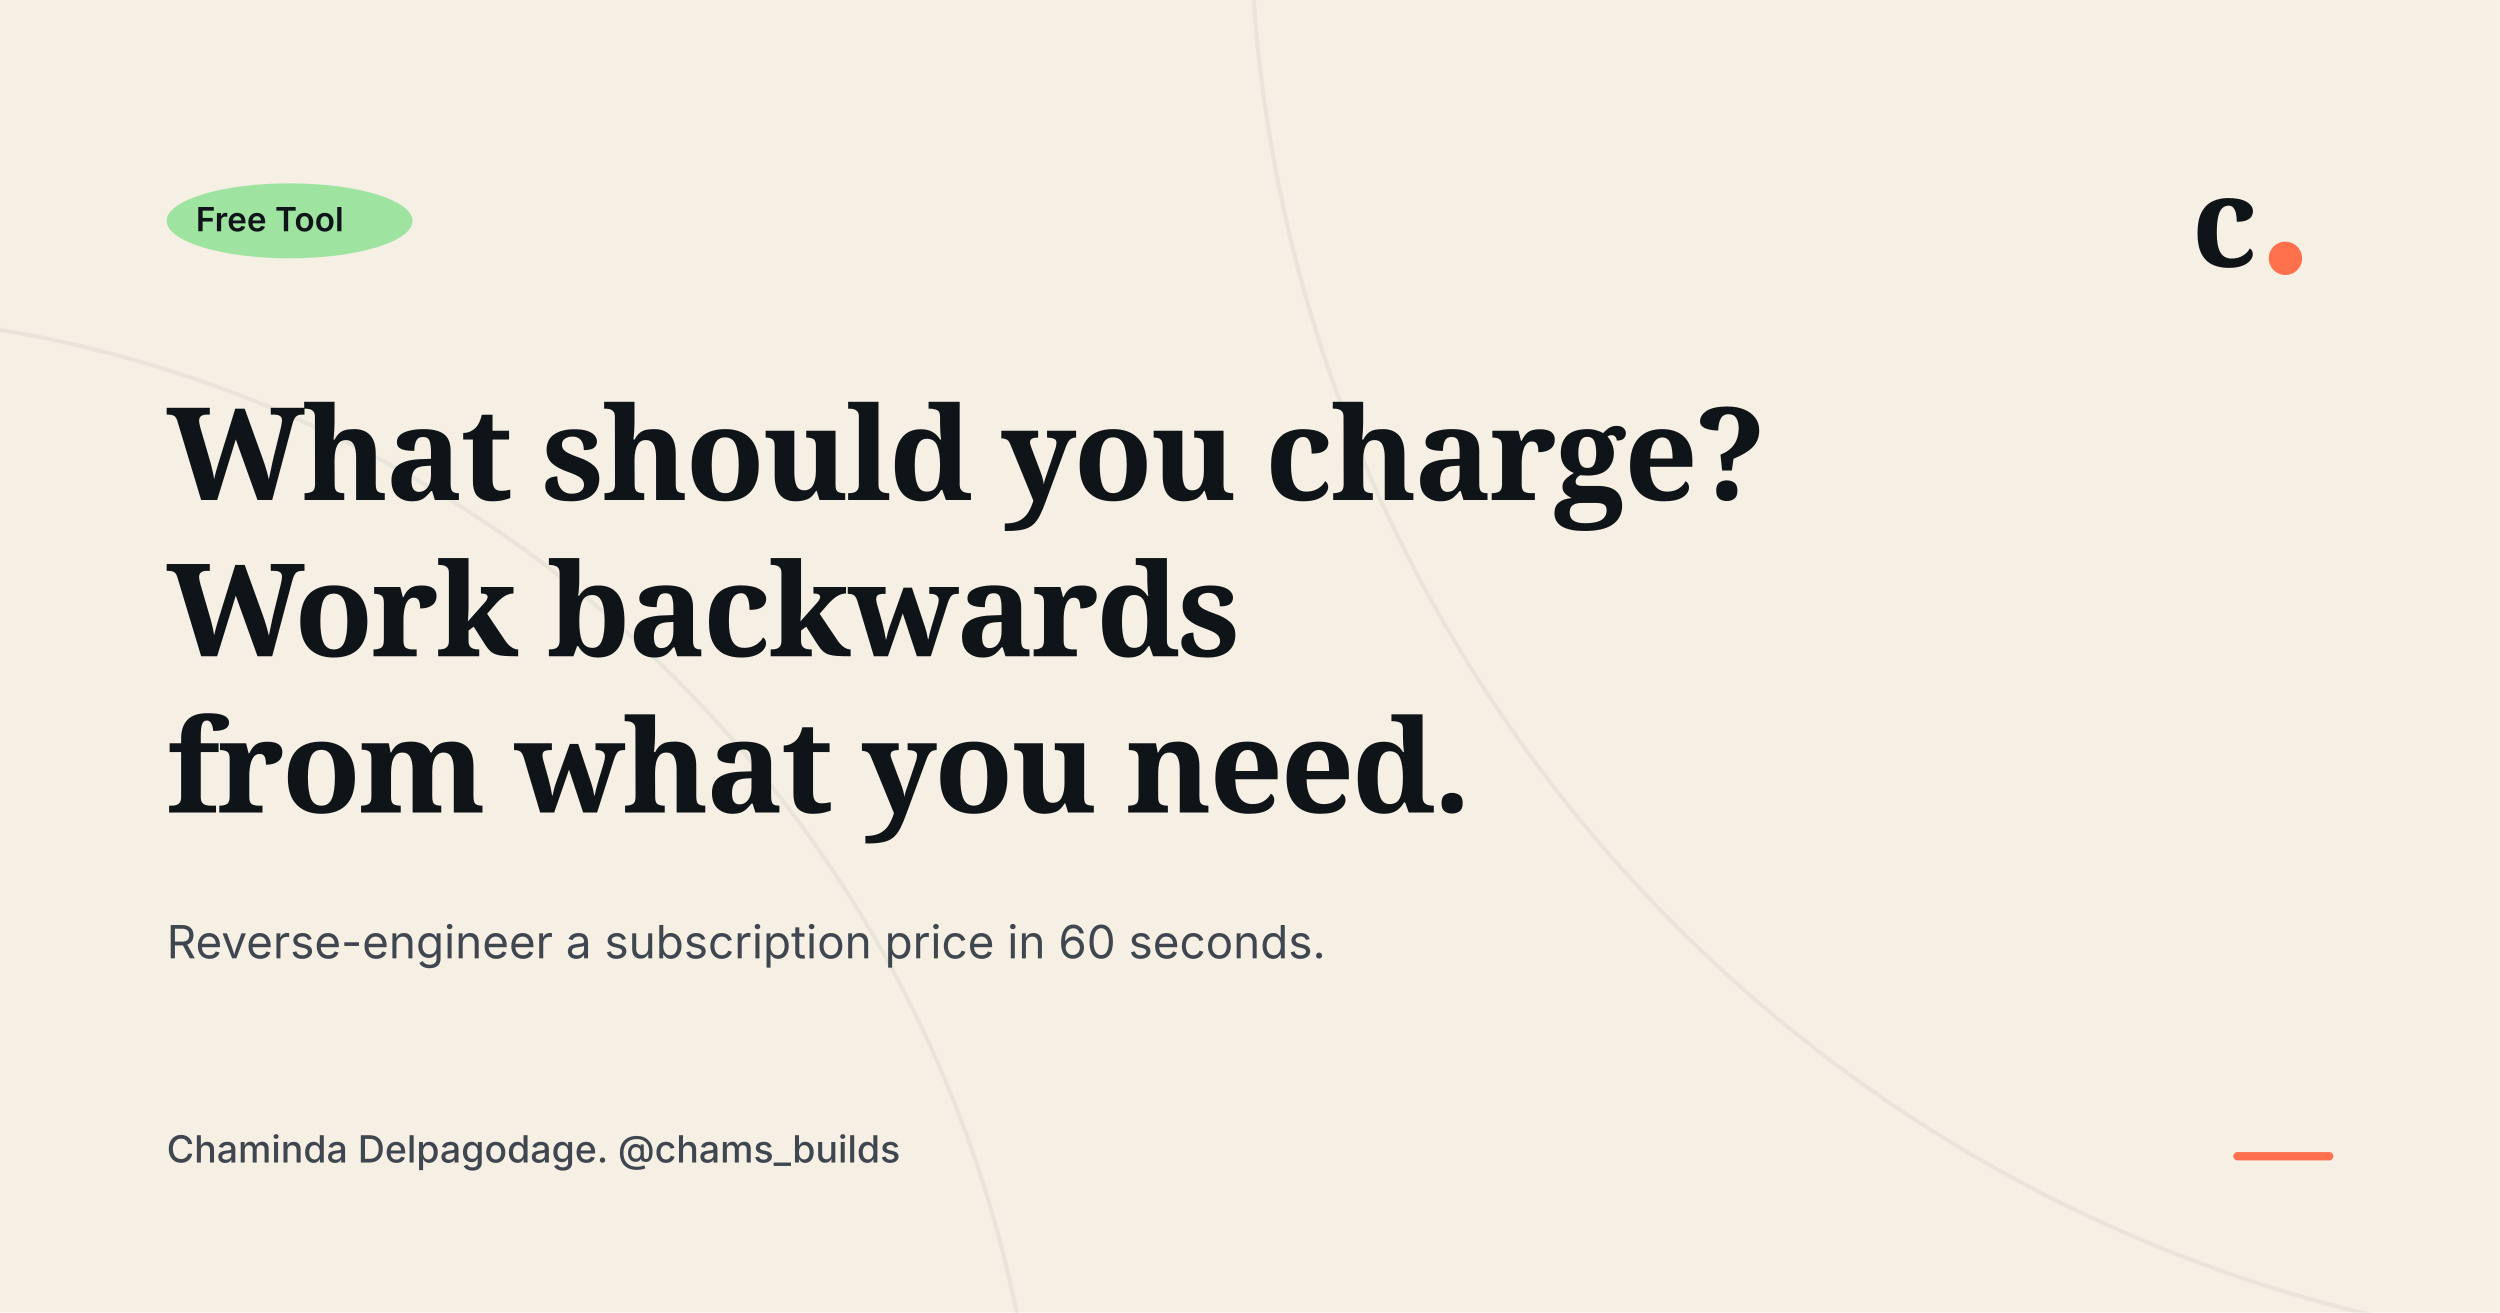
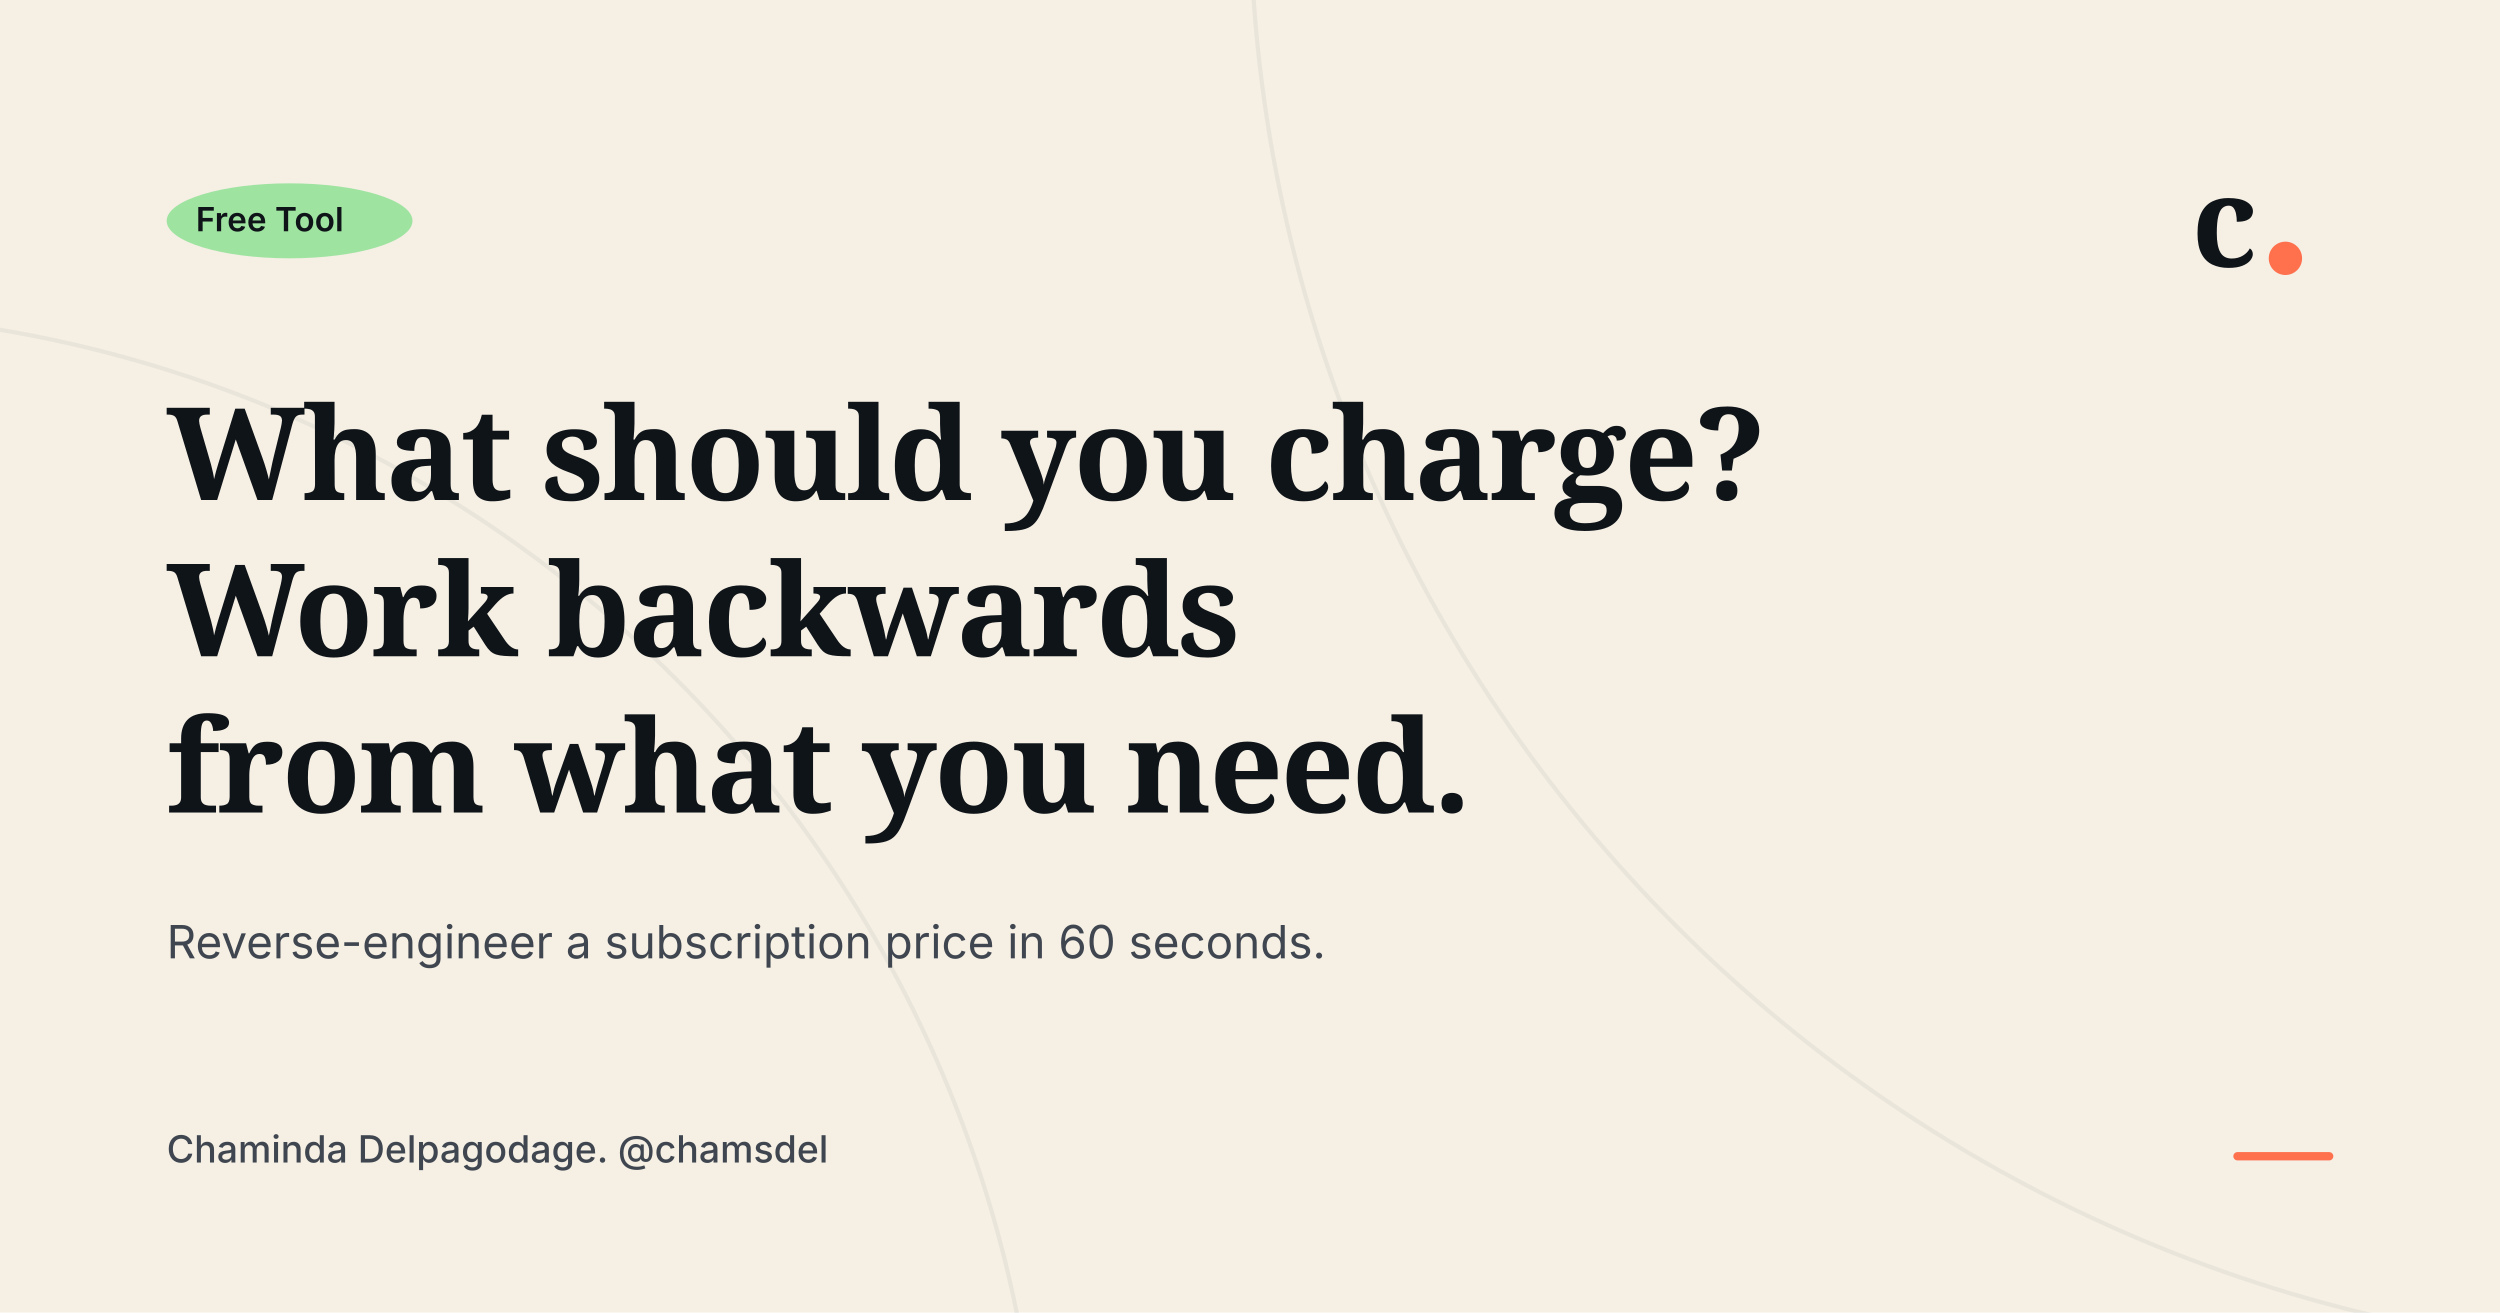
<svg xmlns="http://www.w3.org/2000/svg" width="1200" height="630" viewBox="0 0 1200 630">
  <defs>
    <style>
      .bg      { fill: #F5EFE4; }
      .pill    { fill: #9FE3A1; }
      .label   { font-family: 'Inter', sans-serif; font-weight: 600; font-size: 16px; fill: #0F1419; }
      .headline{ font-family: 'Fraunces', 'Lora', Georgia, serif; font-weight: 600; font-size: 62px; fill: #0F1419; letter-spacing: -1.2px; }
      .sub     { font-family: 'Inter', sans-serif; font-weight: 400; font-size: 22px; fill: #3F4650; }
      .byline  { font-family: 'Inter', sans-serif; font-weight: 500; font-size: 18px; fill: #3F4650; }
      .bar     { fill: #FF704D; }
      .curve   { stroke: rgba(15,20,25,0.05); stroke-width: 2; fill: none; }
    </style>
  </defs>
  <rect class="bg" width="1200" height="630" />
  <circle class="curve" cx="1300" cy="-50" r="700" />
  <circle class="curve" cx="-100" cy="750" r="600" />
  <g transform="translate(80,88)">
    <rect class="pill" x="0" y="0" rx="999" ry="999" width="118" height="36" />
    <text class="label" x="14" y="23">Free Tool</text>
  </g>
  <text class="headline" x="80" y="240">What should you charge?</text>
  <text class="headline" x="80" y="315">Work backwards</text>
  <text class="headline" x="80" y="390">from what you need.</text>
  <text class="sub" x="80" y="460">Reverse-engineer a subscription price in 60 seconds.</text>
-   <text class="byline" x="80" y="558">Chaminda Delpagodage. @chams_builds</text>
+   <text class="byline" x="80" y="558">Chaminda Delpagodage. @chamsdel</text>
  <rect class="bar" x="1072" y="553" width="48" height="4" rx="2" ry="2" />
  <g class="brandmark" transform="translate(1052,128)">
    <text x="0" y="0" font-family="Fraunces, 'Lora', Georgia, serif" font-weight="600" font-size="60" letter-spacing="-2" fill="#0F1419">c</text>
    <circle cx="45" cy="-4" r="8" fill="#FF704D" />
  </g>
</svg>
